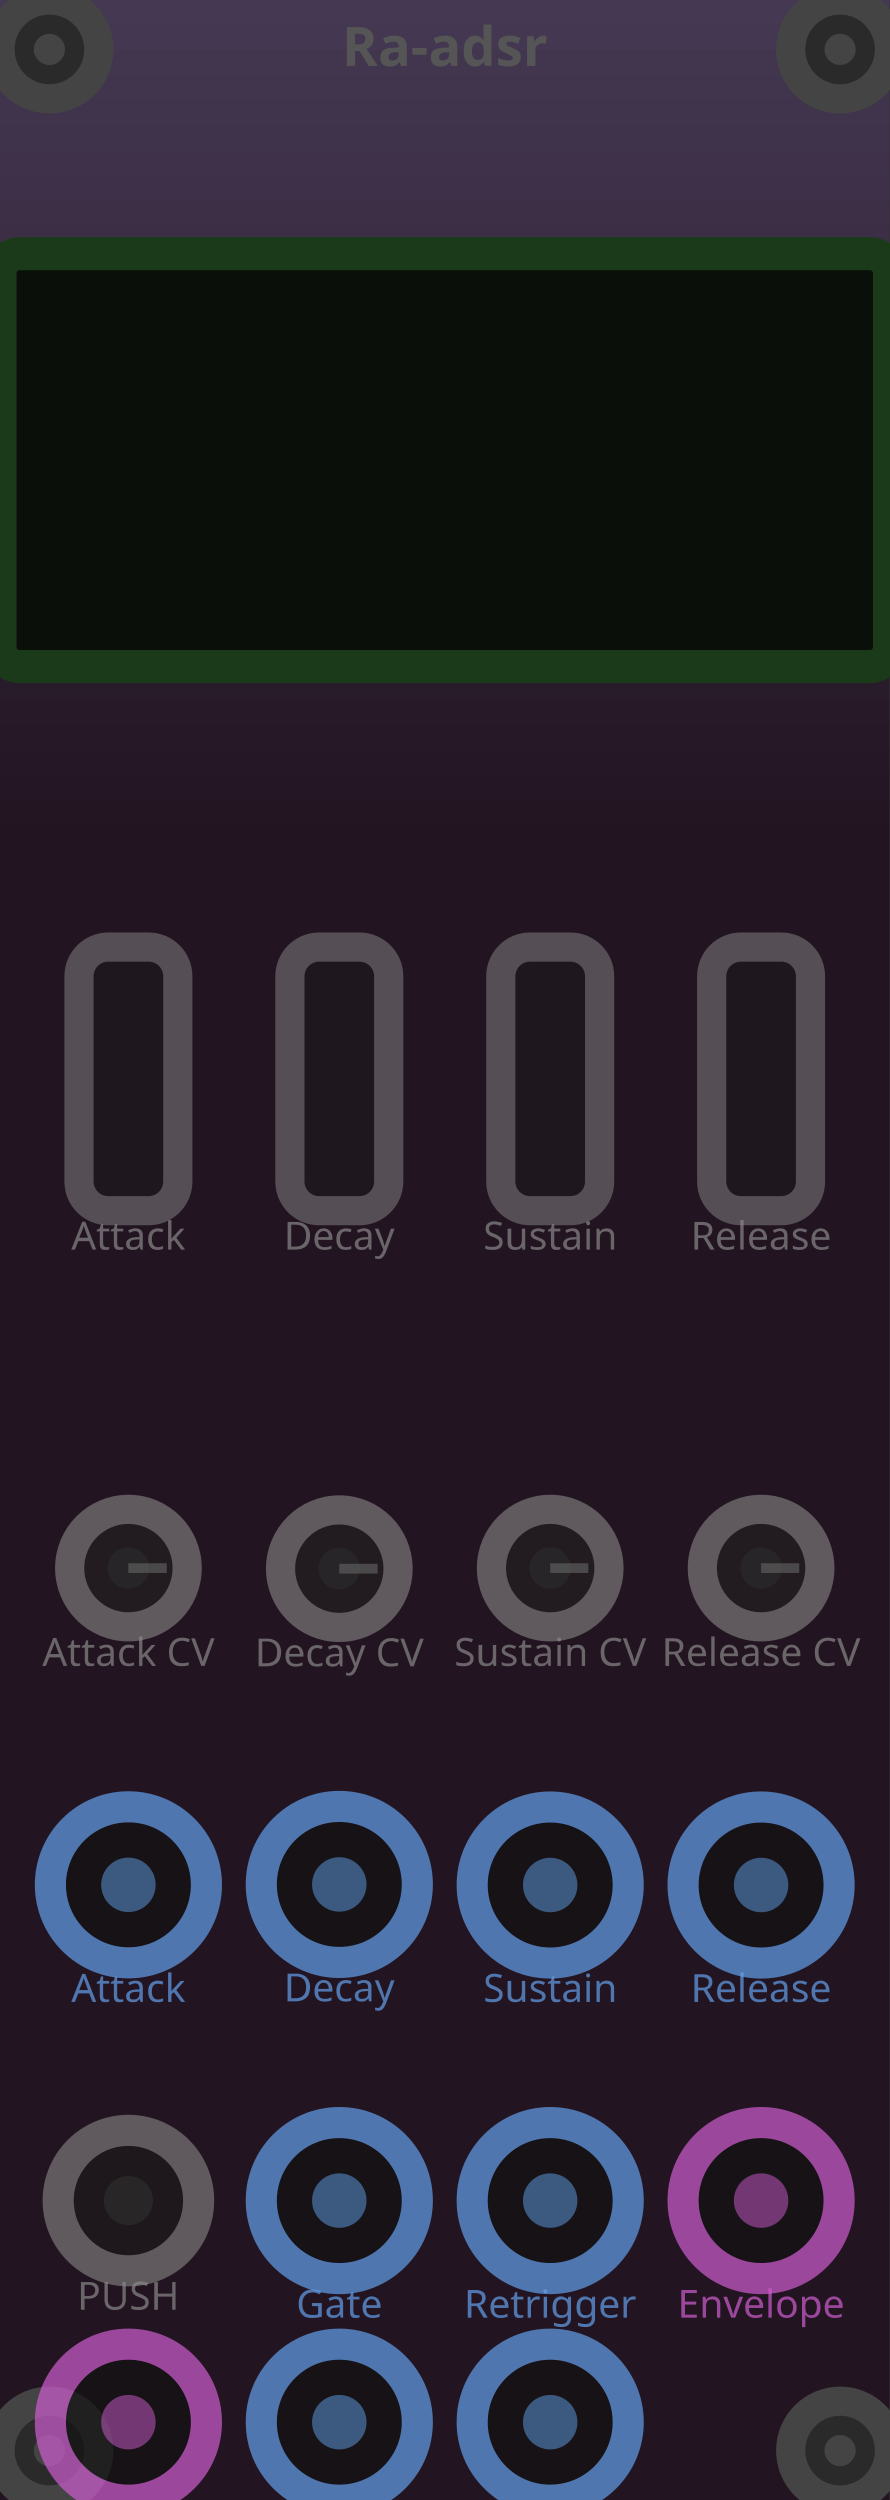
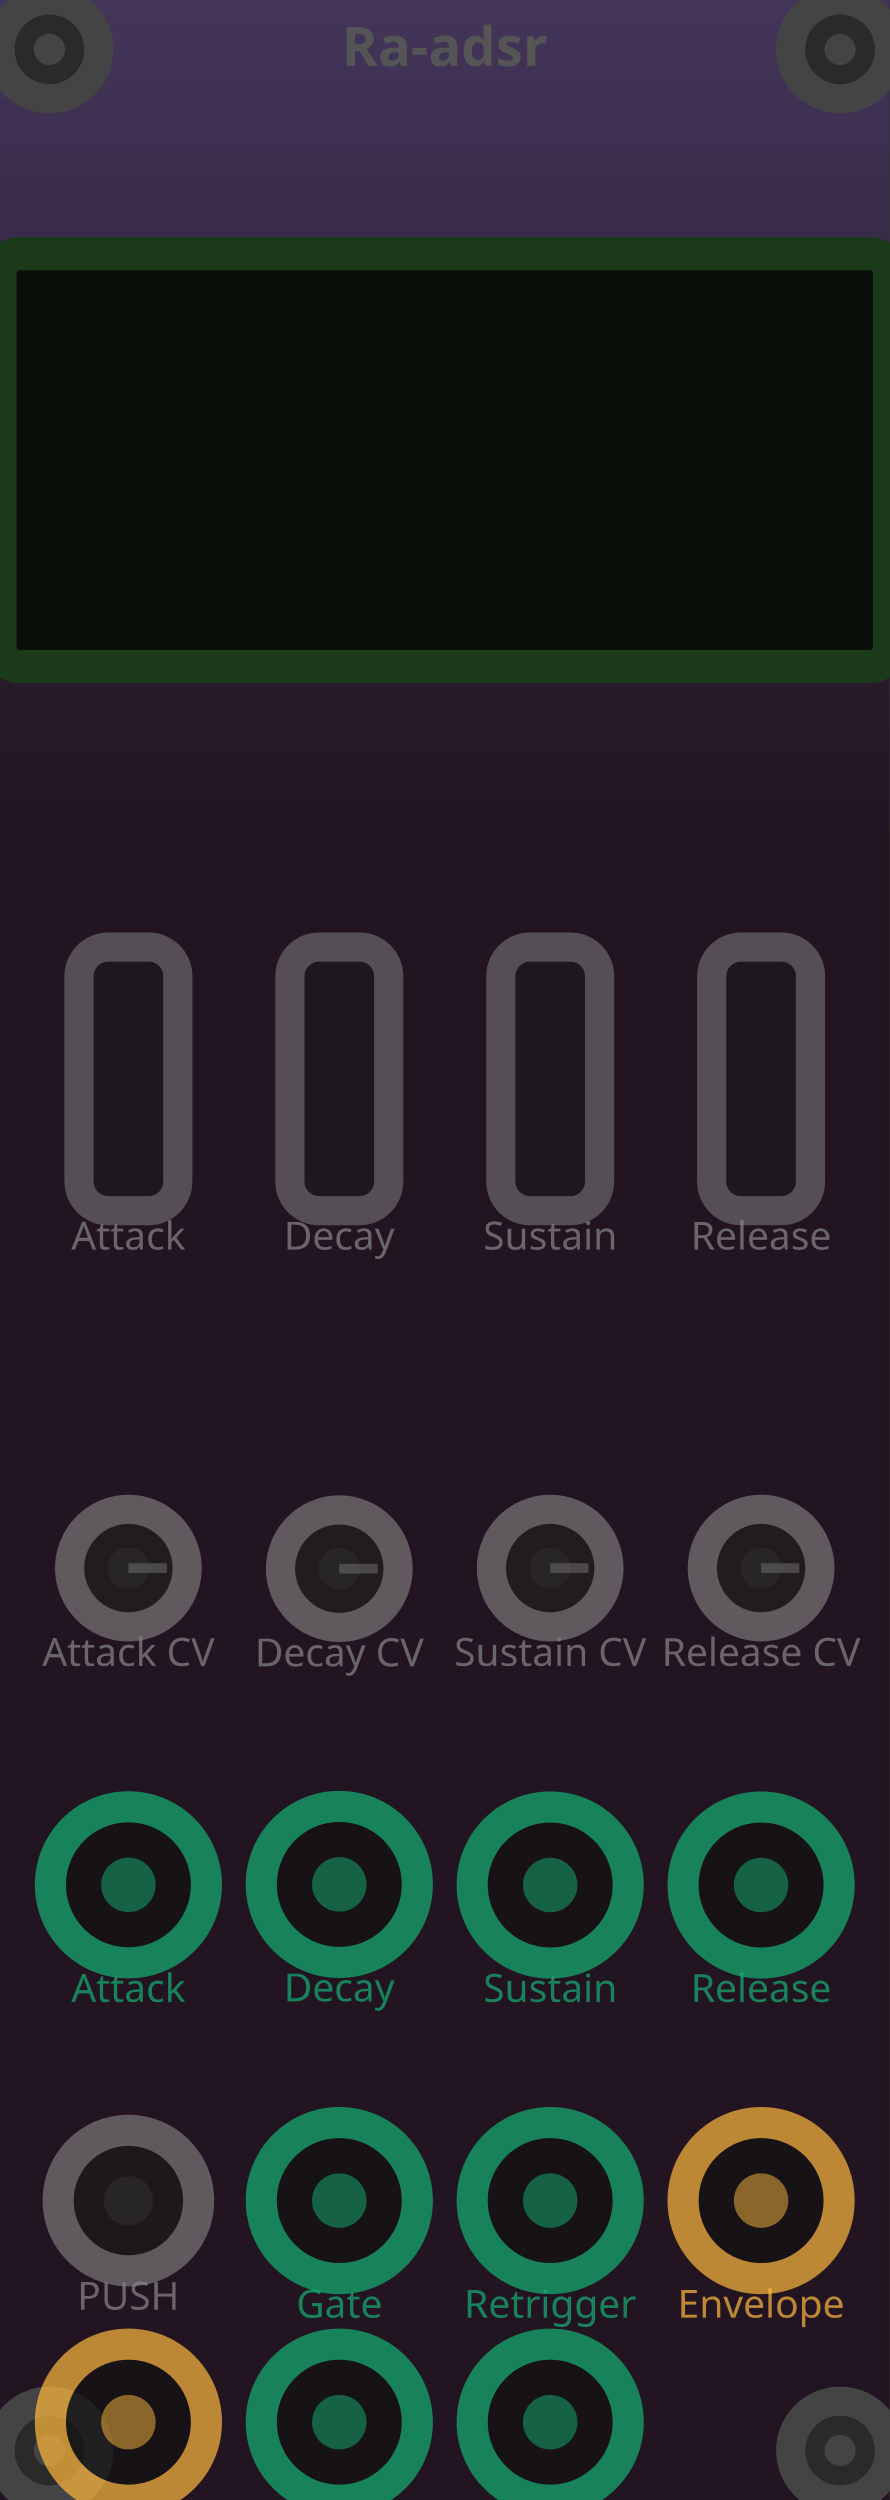
<svg xmlns="http://www.w3.org/2000/svg" viewBox="0 0 45.72 128.5" width="45.72mm" height="128.5mm">
  <rect x="0.3" y="0.3" width="45.12" height="127.9" fill="none" stroke="#333" stroke-width="1.5" />
-   <rect x="0" y="0.000" width="45.72" height="1.295" fill="#443852" />
-   <rect x="0" y="1.285" width="45.72" height="1.295" fill="#433751" />
-   <rect x="0" y="2.570" width="45.72" height="1.295" fill="#42364f" />
-   <rect x="0" y="3.855" width="45.72" height="1.295" fill="#41354e" />
-   <rect x="0" y="5.140" width="45.72" height="1.295" fill="#40344c" />
-   <rect x="0" y="6.425" width="45.72" height="1.295" fill="#3f334b" />
-   <rect x="0" y="7.710" width="45.72" height="1.295" fill="#3e3149" />
-   <rect x="0" y="8.995" width="45.72" height="1.295" fill="#3d3048" />
-   <rect x="0" y="10.280" width="45.72" height="1.295" fill="#3c2f46" />
-   <rect x="0" y="11.565" width="45.72" height="1.295" fill="#3b2e45" />
-   <rect x="0" y="12.850" width="45.72" height="1.295" fill="#3a2d43" />
-   <rect x="0" y="14.135" width="45.72" height="1.295" fill="#392c42" />
-   <rect x="0" y="15.420" width="45.72" height="1.295" fill="#382b40" />
-   <rect x="0" y="16.705" width="45.72" height="1.295" fill="#372a3f" />
-   <rect x="0" y="17.990" width="45.72" height="1.295" fill="#36293d" />
-   <rect x="0" y="19.275" width="45.72" height="1.295" fill="#35283c" />
-   <rect x="0" y="20.560" width="45.72" height="1.295" fill="#34273a" />
-   <rect x="0" y="21.845" width="45.72" height="1.295" fill="#322539" />
-   <rect x="0" y="23.130" width="45.72" height="1.295" fill="#312437" />
-   <rect x="0" y="24.415" width="45.72" height="1.295" fill="#302336" />
-   <rect x="0" y="25.700" width="45.72" height="1.295" fill="#2f2234" />
-   <rect x="0" y="26.985" width="45.72" height="1.295" fill="#2e2133" />
-   <rect x="0" y="28.270" width="45.72" height="1.295" fill="#2d2031" />
-   <rect x="0" y="29.555" width="45.72" height="1.295" fill="#2c1f30" />
-   <rect x="0" y="30.840" width="45.72" height="1.295" fill="#2b1e2e" />
-   <rect x="0" y="32.125" width="45.72" height="1.295" fill="#2a1d2d" />
-   <rect x="0" y="33.410" width="45.72" height="1.295" fill="#291c2b" />
-   <rect x="0" y="34.695" width="45.72" height="1.295" fill="#281b2a" />
-   <rect x="0" y="35.980" width="45.72" height="1.295" fill="#271928" />
-   <rect x="0" y="37.265" width="45.72" height="1.295" fill="#261827" />
-   <rect x="0" y="38.550" width="45.72" height="1.295" fill="#251725" />
+   <rect x="0" y="0.000" width="45.72" height="1.295" fill="#423558" />
+   <rect x="0" y="1.285" width="45.72" height="1.295" fill="#413456" />
+   <rect x="0" y="2.570" width="45.72" height="1.295" fill="#403355" />
+   <rect x="0" y="3.855" width="45.72" height="1.295" fill="#3f3253" />
+   <rect x="0" y="5.140" width="45.72" height="1.295" fill="#3e3151" />
+   <rect x="0" y="6.425" width="45.72" height="1.295" fill="#3d3050" />
+   <rect x="0" y="7.710" width="45.72" height="1.295" fill="#3c2f4e" />
+   <rect x="0" y="8.995" width="45.72" height="1.295" fill="#3b2e4c" />
+   <rect x="0" y="10.280" width="45.72" height="1.295" fill="#3a2d4b" />
+   <rect x="0" y="11.565" width="45.72" height="1.295" fill="#392c49" />
+   <rect x="0" y="12.850" width="45.72" height="1.295" fill="#382b47" />
+   <rect x="0" y="14.135" width="45.72" height="1.295" fill="#372a46" />
+   <rect x="0" y="15.420" width="45.72" height="1.295" fill="#362944" />
+   <rect x="0" y="16.705" width="45.72" height="1.295" fill="#352842" />
+   <rect x="0" y="17.990" width="45.72" height="1.295" fill="#342741" />
+   <rect x="0" y="19.275" width="45.72" height="1.295" fill="#33263f" />
+   <rect x="0" y="20.560" width="45.72" height="1.295" fill="#32253d" />
+   <rect x="0" y="21.845" width="45.72" height="1.295" fill="#32243c" />
+   <rect x="0" y="23.130" width="45.72" height="1.295" fill="#31233a" />
+   <rect x="0" y="24.415" width="45.72" height="1.295" fill="#302238" />
+   <rect x="0" y="25.700" width="45.72" height="1.295" fill="#2f2137" />
+   <rect x="0" y="26.985" width="45.72" height="1.295" fill="#2e2035" />
+   <rect x="0" y="28.270" width="45.72" height="1.295" fill="#2d1f33" />
+   <rect x="0" y="29.555" width="45.72" height="1.295" fill="#2c1e32" />
+   <rect x="0" y="30.840" width="45.72" height="1.295" fill="#2b1d30" />
+   <rect x="0" y="32.125" width="45.72" height="1.295" fill="#2a1c2e" />
+   <rect x="0" y="33.410" width="45.72" height="1.295" fill="#291b2d" />
+   <rect x="0" y="34.695" width="45.72" height="1.295" fill="#281a2b" />
+   <rect x="0" y="35.980" width="45.72" height="1.295" fill="#271929" />
+   <rect x="0" y="37.265" width="45.72" height="1.295" fill="#261828" />
+   <rect x="0" y="38.550" width="45.72" height="1.295" fill="#251726" />
  <rect x="0" y="39.835" width="45.72" height="1.295" fill="#241624" />
-   <rect x="0" y="41.120" width="45.72" height="1.295" fill="#231522" />
+   <rect x="0" y="41.120" width="45.72" height="1.295" fill="#231523" />
  <rect x="0" y="42.405" width="45.72" height="1.295" fill="#221421" />
  <rect x="0" y="43.690" width="45.72" height="1.295" fill="#221421" />
  <rect x="0" y="44.975" width="45.72" height="1.295" fill="#221421" />
  <rect x="0" y="46.260" width="45.72" height="1.295" fill="#221421" />
  <rect x="0" y="47.545" width="45.72" height="1.295" fill="#221421" />
  <rect x="0" y="48.830" width="45.72" height="1.295" fill="#221421" />
  <rect x="0" y="50.115" width="45.72" height="1.295" fill="#221421" />
  <rect x="0" y="51.400" width="45.72" height="1.295" fill="#221421" />
  <rect x="0" y="52.685" width="45.72" height="1.295" fill="#221421" />
  <rect x="0" y="53.970" width="45.72" height="1.295" fill="#221421" />
  <rect x="0" y="55.255" width="45.72" height="1.295" fill="#221421" />
  <rect x="0" y="56.540" width="45.72" height="1.295" fill="#221421" />
  <rect x="0" y="57.825" width="45.72" height="1.295" fill="#221421" />
  <rect x="0" y="59.110" width="45.72" height="1.295" fill="#221421" />
  <rect x="0" y="60.395" width="45.72" height="1.295" fill="#221421" />
  <rect x="0" y="61.680" width="45.72" height="1.295" fill="#221421" />
  <rect x="0" y="62.965" width="45.72" height="1.295" fill="#221421" />
  <rect x="0" y="64.250" width="45.72" height="1.295" fill="#221421" />
  <rect x="0" y="65.535" width="45.72" height="1.295" fill="#221421" />
  <rect x="0" y="66.820" width="45.72" height="1.295" fill="#221421" />
  <rect x="0" y="68.105" width="45.72" height="1.295" fill="#221421" />
  <rect x="0" y="69.390" width="45.72" height="1.295" fill="#221421" />
  <rect x="0" y="70.675" width="45.72" height="1.295" fill="#221421" />
  <rect x="0" y="71.960" width="45.72" height="1.295" fill="#221421" />
  <rect x="0" y="73.245" width="45.72" height="1.295" fill="#221421" />
  <rect x="0" y="74.530" width="45.72" height="1.295" fill="#221421" />
  <rect x="0" y="75.815" width="45.72" height="1.295" fill="#221421" />
  <rect x="0" y="77.100" width="45.72" height="1.295" fill="#221421" />
  <rect x="0" y="78.385" width="45.72" height="1.295" fill="#221421" />
  <rect x="0" y="79.670" width="45.72" height="1.295" fill="#221421" />
  <rect x="0" y="80.955" width="45.72" height="1.295" fill="#221421" />
  <rect x="0" y="82.240" width="45.72" height="1.295" fill="#221421" />
  <rect x="0" y="83.525" width="45.72" height="1.295" fill="#221421" />
  <rect x="0" y="84.810" width="45.72" height="1.295" fill="#221421" />
  <rect x="0" y="86.095" width="45.72" height="1.295" fill="#221421" />
  <rect x="0" y="87.380" width="45.72" height="1.295" fill="#221421" />
  <rect x="0" y="88.665" width="45.72" height="1.295" fill="#221421" />
  <rect x="0" y="89.950" width="45.72" height="1.295" fill="#221421" />
  <rect x="0" y="91.235" width="45.72" height="1.295" fill="#221421" />
  <rect x="0" y="92.520" width="45.72" height="1.295" fill="#221421" />
  <rect x="0" y="93.805" width="45.72" height="1.295" fill="#221421" />
  <rect x="0" y="95.090" width="45.72" height="1.295" fill="#221421" />
  <rect x="0" y="96.375" width="45.72" height="1.295" fill="#221421" />
  <rect x="0" y="97.660" width="45.72" height="1.295" fill="#221421" />
  <rect x="0" y="98.945" width="45.72" height="1.295" fill="#221421" />
  <rect x="0" y="100.230" width="45.72" height="1.295" fill="#221421" />
  <rect x="0" y="101.515" width="45.72" height="1.295" fill="#221421" />
  <rect x="0" y="102.800" width="45.72" height="1.295" fill="#221421" />
  <rect x="0" y="104.085" width="45.72" height="1.295" fill="#221421" />
  <rect x="0" y="105.370" width="45.72" height="1.295" fill="#221421" />
  <rect x="0" y="106.655" width="45.72" height="1.295" fill="#221421" />
  <rect x="0" y="107.940" width="45.72" height="1.295" fill="#221421" />
  <rect x="0" y="109.225" width="45.72" height="1.295" fill="#221421" />
  <rect x="0" y="110.510" width="45.72" height="1.295" fill="#221421" />
  <rect x="0" y="111.795" width="45.72" height="1.295" fill="#221421" />
  <rect x="0" y="113.080" width="45.72" height="1.295" fill="#221421" />
  <rect x="0" y="114.365" width="45.72" height="1.295" fill="#221421" />
  <rect x="0" y="115.650" width="45.72" height="1.295" fill="#221421" />
  <rect x="0" y="116.935" width="45.72" height="1.295" fill="#221421" />
  <rect x="0" y="118.220" width="45.72" height="1.295" fill="#221421" />
  <rect x="0" y="119.505" width="45.72" height="1.295" fill="#221421" />
  <rect x="0" y="120.790" width="45.72" height="1.295" fill="#221421" />
  <rect x="0" y="122.075" width="45.72" height="1.295" fill="#221421" />
  <rect x="0" y="123.360" width="45.72" height="1.295" fill="#221421" />
  <rect x="0" y="124.645" width="45.72" height="1.295" fill="#221421" />
  <rect x="0" y="125.930" width="45.72" height="1.295" fill="#221421" />
  <rect x="0" y="127.215" width="45.72" height="1.295" fill="#221421" />
  <circle cx="2.54" cy="2.54" r="2.54" fill="#2a2a2a" stroke="#444" stroke-width="1.5" />
  <circle cx="2.54" cy="2.54" r="0.8" fill="#444" />
  <circle cx="2.54" cy="125.96" r="2.54" fill="#2a2a2a" stroke="#444" stroke-width="1.5" />
  <circle cx="2.54" cy="125.96" r="0.8" fill="#444" />
  <circle cx="43.18" cy="2.54" r="2.54" fill="#2a2a2a" stroke="#444" stroke-width="1.5" />
  <circle cx="43.18" cy="2.54" r="0.8" fill="#444" />
  <circle cx="43.18" cy="125.96" r="2.54" fill="#2a2a2a" stroke="#444" stroke-width="1.5" />
  <circle cx="43.18" cy="125.96" r="0.8" fill="#444" />
  <text x="22.86" y="3.39" fill="#555" font-family="sans-serif" font-size="2.8" text-anchor="middle" font-weight="bold">Ra-adsr</text>
  <rect x="0.00" y="13.04" width="45.72" height="21.22" rx="1" fill="#0a0f0a" stroke="#1a3a1a" stroke-width="1.7" />
  <rect x="4.06" y="48.68" width="5.08" height="13.55" rx="1.5" fill="#1a1a1a" stroke="#888" stroke-width="1.5" opacity="0.5" />
  <text x="6.60" y="64.23" fill="#888" font-family="sans-serif" font-size="2.0" text-anchor="middle" opacity="0.7">Attack</text>
  <rect x="14.90" y="48.68" width="5.08" height="13.55" rx="1.5" fill="#1a1a1a" stroke="#888" stroke-width="1.5" opacity="0.5" />
  <text x="17.44" y="64.23" fill="#888" font-family="sans-serif" font-size="2.0" text-anchor="middle" opacity="0.7">Decay</text>
  <rect x="25.74" y="48.68" width="5.08" height="13.55" rx="1.5" fill="#1a1a1a" stroke="#888" stroke-width="1.5" opacity="0.5" />
  <text x="28.28" y="64.23" fill="#888" font-family="sans-serif" font-size="2.0" text-anchor="middle" opacity="0.7">Sustain</text>
  <rect x="36.58" y="48.68" width="5.08" height="13.55" rx="1.5" fill="#1a1a1a" stroke="#888" stroke-width="1.5" opacity="0.5" />
  <text x="39.12" y="64.23" fill="#888" font-family="sans-serif" font-size="2.0" text-anchor="middle" opacity="0.7">Release</text>
  <circle cx="6.60" cy="80.60" r="3.02" fill="#222" stroke="#888" stroke-width="1.5" opacity="0.6" />
  <circle cx="6.60" cy="80.60" r="1.06" fill="#333" opacity="0.4" />
  <line x1="6.60" y1="80.60" x2="8.57" y2="80.60" stroke="#666" stroke-width="0.5" opacity="0.6" />
  <text x="6.60" y="85.63" fill="#888" font-family="sans-serif" font-size="2.0" text-anchor="middle" opacity="0.7">Attack CV</text>
  <circle cx="17.44" cy="80.63" r="3.02" fill="#222" stroke="#888" stroke-width="1.5" opacity="0.6" />
  <circle cx="17.44" cy="80.63" r="1.06" fill="#333" opacity="0.4" />
  <line x1="17.44" y1="80.63" x2="19.41" y2="80.63" stroke="#666" stroke-width="0.5" opacity="0.6" />
  <text x="17.44" y="85.65" fill="#888" font-family="sans-serif" font-size="2.0" text-anchor="middle" opacity="0.7">Decay CV</text>
  <circle cx="28.28" cy="80.60" r="3.02" fill="#222" stroke="#888" stroke-width="1.5" opacity="0.6" />
  <circle cx="28.28" cy="80.60" r="1.06" fill="#333" opacity="0.4" />
  <line x1="28.28" y1="80.60" x2="30.24" y2="80.60" stroke="#666" stroke-width="0.5" opacity="0.6" />
  <text x="28.28" y="85.63" fill="#888" font-family="sans-serif" font-size="2.0" text-anchor="middle" opacity="0.7">Sustain CV</text>
  <circle cx="39.12" cy="80.60" r="3.02" fill="#222" stroke="#888" stroke-width="1.5" opacity="0.6" />
  <circle cx="39.12" cy="80.60" r="1.06" fill="#333" opacity="0.4" />
  <line x1="39.12" y1="80.60" x2="41.08" y2="80.60" stroke="#666" stroke-width="0.5" opacity="0.6" />
  <text x="39.12" y="85.63" fill="#888" font-family="sans-serif" font-size="2.0" text-anchor="middle" opacity="0.7">Release CV</text>
  <circle cx="6.60" cy="113.11" r="3.61" fill="#1a1a1a" stroke="#888" stroke-width="1.6" opacity="0.6" />
  <circle cx="6.60" cy="113.11" r="1.26" fill="#333" opacity="0.5" />
  <text x="6.60" y="118.72" fill="#888" font-family="sans-serif" font-size="2.0" text-anchor="middle" opacity="0.7">PUSH</text>
-   <circle cx="6.60" cy="96.88" r="4.01" fill="#111" stroke="#62a0ea" stroke-width="1.6" opacity="0.7" />
-   <circle cx="6.60" cy="96.88" r="1.40" fill="#62a0ea" opacity="0.5" />
-   <text x="6.60" y="102.90" fill="#62a0ea" font-family="sans-serif" font-size="2.0" text-anchor="middle" opacity="0.7">Attack</text>
-   <circle cx="17.44" cy="96.86" r="4.01" fill="#111" stroke="#62a0ea" stroke-width="1.6" opacity="0.7" />
-   <circle cx="17.44" cy="96.86" r="1.40" fill="#62a0ea" opacity="0.5" />
-   <text x="17.44" y="102.87" fill="#62a0ea" font-family="sans-serif" font-size="2.0" text-anchor="middle" opacity="0.7">Decay</text>
-   <circle cx="28.28" cy="96.89" r="4.01" fill="#111" stroke="#62a0ea" stroke-width="1.6" opacity="0.7" />
-   <circle cx="28.28" cy="96.89" r="1.40" fill="#62a0ea" opacity="0.5" />
-   <text x="28.28" y="102.90" fill="#62a0ea" font-family="sans-serif" font-size="2.0" text-anchor="middle" opacity="0.7">Sustain</text>
-   <circle cx="39.12" cy="96.89" r="4.01" fill="#111" stroke="#62a0ea" stroke-width="1.6" opacity="0.7" />
-   <circle cx="39.12" cy="96.89" r="1.40" fill="#62a0ea" opacity="0.5" />
-   <text x="39.12" y="102.90" fill="#62a0ea" font-family="sans-serif" font-size="2.0" text-anchor="middle" opacity="0.7">Release</text>
-   <circle cx="17.44" cy="113.11" r="4.01" fill="#111" stroke="#62a0ea" stroke-width="1.6" opacity="0.7" />
-   <circle cx="17.44" cy="113.11" r="1.40" fill="#62a0ea" opacity="0.5" />
-   <text x="17.44" y="119.13" fill="#62a0ea" font-family="sans-serif" font-size="2.0" text-anchor="middle" opacity="0.7">Gate</text>
-   <circle cx="28.28" cy="113.11" r="4.01" fill="#111" stroke="#62a0ea" stroke-width="1.6" opacity="0.7" />
-   <circle cx="28.28" cy="113.11" r="1.40" fill="#62a0ea" opacity="0.5" />
-   <text x="28.28" y="119.13" fill="#62a0ea" font-family="sans-serif" font-size="2.0" text-anchor="middle" opacity="0.7">Retrigger</text>
-   <circle cx="39.12" cy="113.11" r="4.01" fill="#111" stroke="#CF5DD0" stroke-width="1.6" opacity="0.7" />
-   <circle cx="39.12" cy="113.11" r="1.40" fill="#CF5DD0" opacity="0.5" />
-   <text x="39.12" y="119.13" fill="#CF5DD0" font-family="sans-serif" font-size="2.0" text-anchor="middle" opacity="0.7">Envelope</text>
-   <circle cx="6.60" cy="124.50" r="4.01" fill="#111" stroke="#CF5DD0" stroke-width="1.6" opacity="0.7" />
-   <circle cx="6.60" cy="124.50" r="1.40" fill="#CF5DD0" opacity="0.5" />
-   <text x="6.60" y="130.51" fill="#CF5DD0" font-family="sans-serif" font-size="2.0" text-anchor="middle" opacity="0.7">End of cycle</text>
-   <circle cx="17.44" cy="124.50" r="4.01" fill="#111" stroke="#62a0ea" stroke-width="1.6" opacity="0.7" />
-   <circle cx="17.44" cy="124.50" r="1.40" fill="#62a0ea" opacity="0.5" />
-   <text x="17.44" y="130.51" fill="#62a0ea" font-family="sans-serif" font-size="2.0" text-anchor="middle" opacity="0.7">Trigger</text>
-   <circle cx="28.28" cy="124.50" r="4.01" fill="#111" stroke="#62a0ea" stroke-width="1.6" opacity="0.7" />
-   <circle cx="28.28" cy="124.50" r="1.40" fill="#62a0ea" opacity="0.5" />
-   <text x="28.28" y="130.51" fill="#62a0ea" font-family="sans-serif" font-size="2.0" text-anchor="middle" opacity="0.7">Position</text>
+   <circle cx="6.60" cy="96.88" r="4.01" fill="#111" stroke="#14B274" stroke-width="1.6" opacity="0.7" />
+   <circle cx="6.60" cy="96.88" r="1.40" fill="#14B274" opacity="0.5" />
+   <text x="6.60" y="102.90" fill="#14B274" font-family="sans-serif" font-size="2.0" text-anchor="middle" opacity="0.7">Attack</text>
+   <circle cx="17.44" cy="96.86" r="4.01" fill="#111" stroke="#14B274" stroke-width="1.6" opacity="0.7" />
+   <circle cx="17.44" cy="96.86" r="1.40" fill="#14B274" opacity="0.5" />
+   <text x="17.44" y="102.87" fill="#14B274" font-family="sans-serif" font-size="2.0" text-anchor="middle" opacity="0.7">Decay</text>
+   <circle cx="28.28" cy="96.89" r="4.01" fill="#111" stroke="#14B274" stroke-width="1.6" opacity="0.7" />
+   <circle cx="28.28" cy="96.89" r="1.40" fill="#14B274" opacity="0.5" />
+   <text x="28.28" y="102.90" fill="#14B274" font-family="sans-serif" font-size="2.0" text-anchor="middle" opacity="0.7">Sustain</text>
+   <circle cx="39.12" cy="96.89" r="4.01" fill="#111" stroke="#14B274" stroke-width="1.6" opacity="0.7" />
+   <circle cx="39.12" cy="96.89" r="1.40" fill="#14B274" opacity="0.5" />
+   <text x="39.12" y="102.90" fill="#14B274" font-family="sans-serif" font-size="2.0" text-anchor="middle" opacity="0.7">Release</text>
+   <circle cx="17.44" cy="113.11" r="4.01" fill="#111" stroke="#14B274" stroke-width="1.6" opacity="0.7" />
+   <circle cx="17.44" cy="113.11" r="1.40" fill="#14B274" opacity="0.5" />
+   <text x="17.44" y="119.13" fill="#14B274" font-family="sans-serif" font-size="2.0" text-anchor="middle" opacity="0.7">Gate</text>
+   <circle cx="28.28" cy="113.11" r="4.01" fill="#111" stroke="#14B274" stroke-width="1.6" opacity="0.7" />
+   <circle cx="28.28" cy="113.11" r="1.40" fill="#14B274" opacity="0.5" />
+   <text x="28.28" y="119.13" fill="#14B274" font-family="sans-serif" font-size="2.0" text-anchor="middle" opacity="0.7">Retrigger</text>
+   <circle cx="39.12" cy="113.11" r="4.01" fill="#111" stroke="#FFB93D" stroke-width="1.6" opacity="0.7" />
+   <circle cx="39.12" cy="113.11" r="1.40" fill="#FFB93D" opacity="0.5" />
+   <text x="39.12" y="119.13" fill="#FFB93D" font-family="sans-serif" font-size="2.0" text-anchor="middle" opacity="0.7">Envelope</text>
+   <circle cx="6.60" cy="124.50" r="4.01" fill="#111" stroke="#FFB93D" stroke-width="1.6" opacity="0.7" />
+   <circle cx="6.60" cy="124.50" r="1.40" fill="#FFB93D" opacity="0.5" />
+   <text x="6.60" y="130.51" fill="#FFB93D" font-family="sans-serif" font-size="2.0" text-anchor="middle" opacity="0.7">End of cycle</text>
+   <circle cx="17.44" cy="124.50" r="4.01" fill="#111" stroke="#14B274" stroke-width="1.6" opacity="0.7" />
+   <circle cx="17.44" cy="124.50" r="1.40" fill="#14B274" opacity="0.5" />
+   <text x="17.44" y="130.51" fill="#14B274" font-family="sans-serif" font-size="2.0" text-anchor="middle" opacity="0.7">Trigger</text>
+   <circle cx="28.28" cy="124.50" r="4.01" fill="#111" stroke="#14B274" stroke-width="1.6" opacity="0.7" />
+   <circle cx="28.28" cy="124.50" r="1.40" fill="#14B274" opacity="0.5" />
+   <text x="28.28" y="130.51" fill="#14B274" font-family="sans-serif" font-size="2.0" text-anchor="middle" opacity="0.7">Position</text>
</svg>
